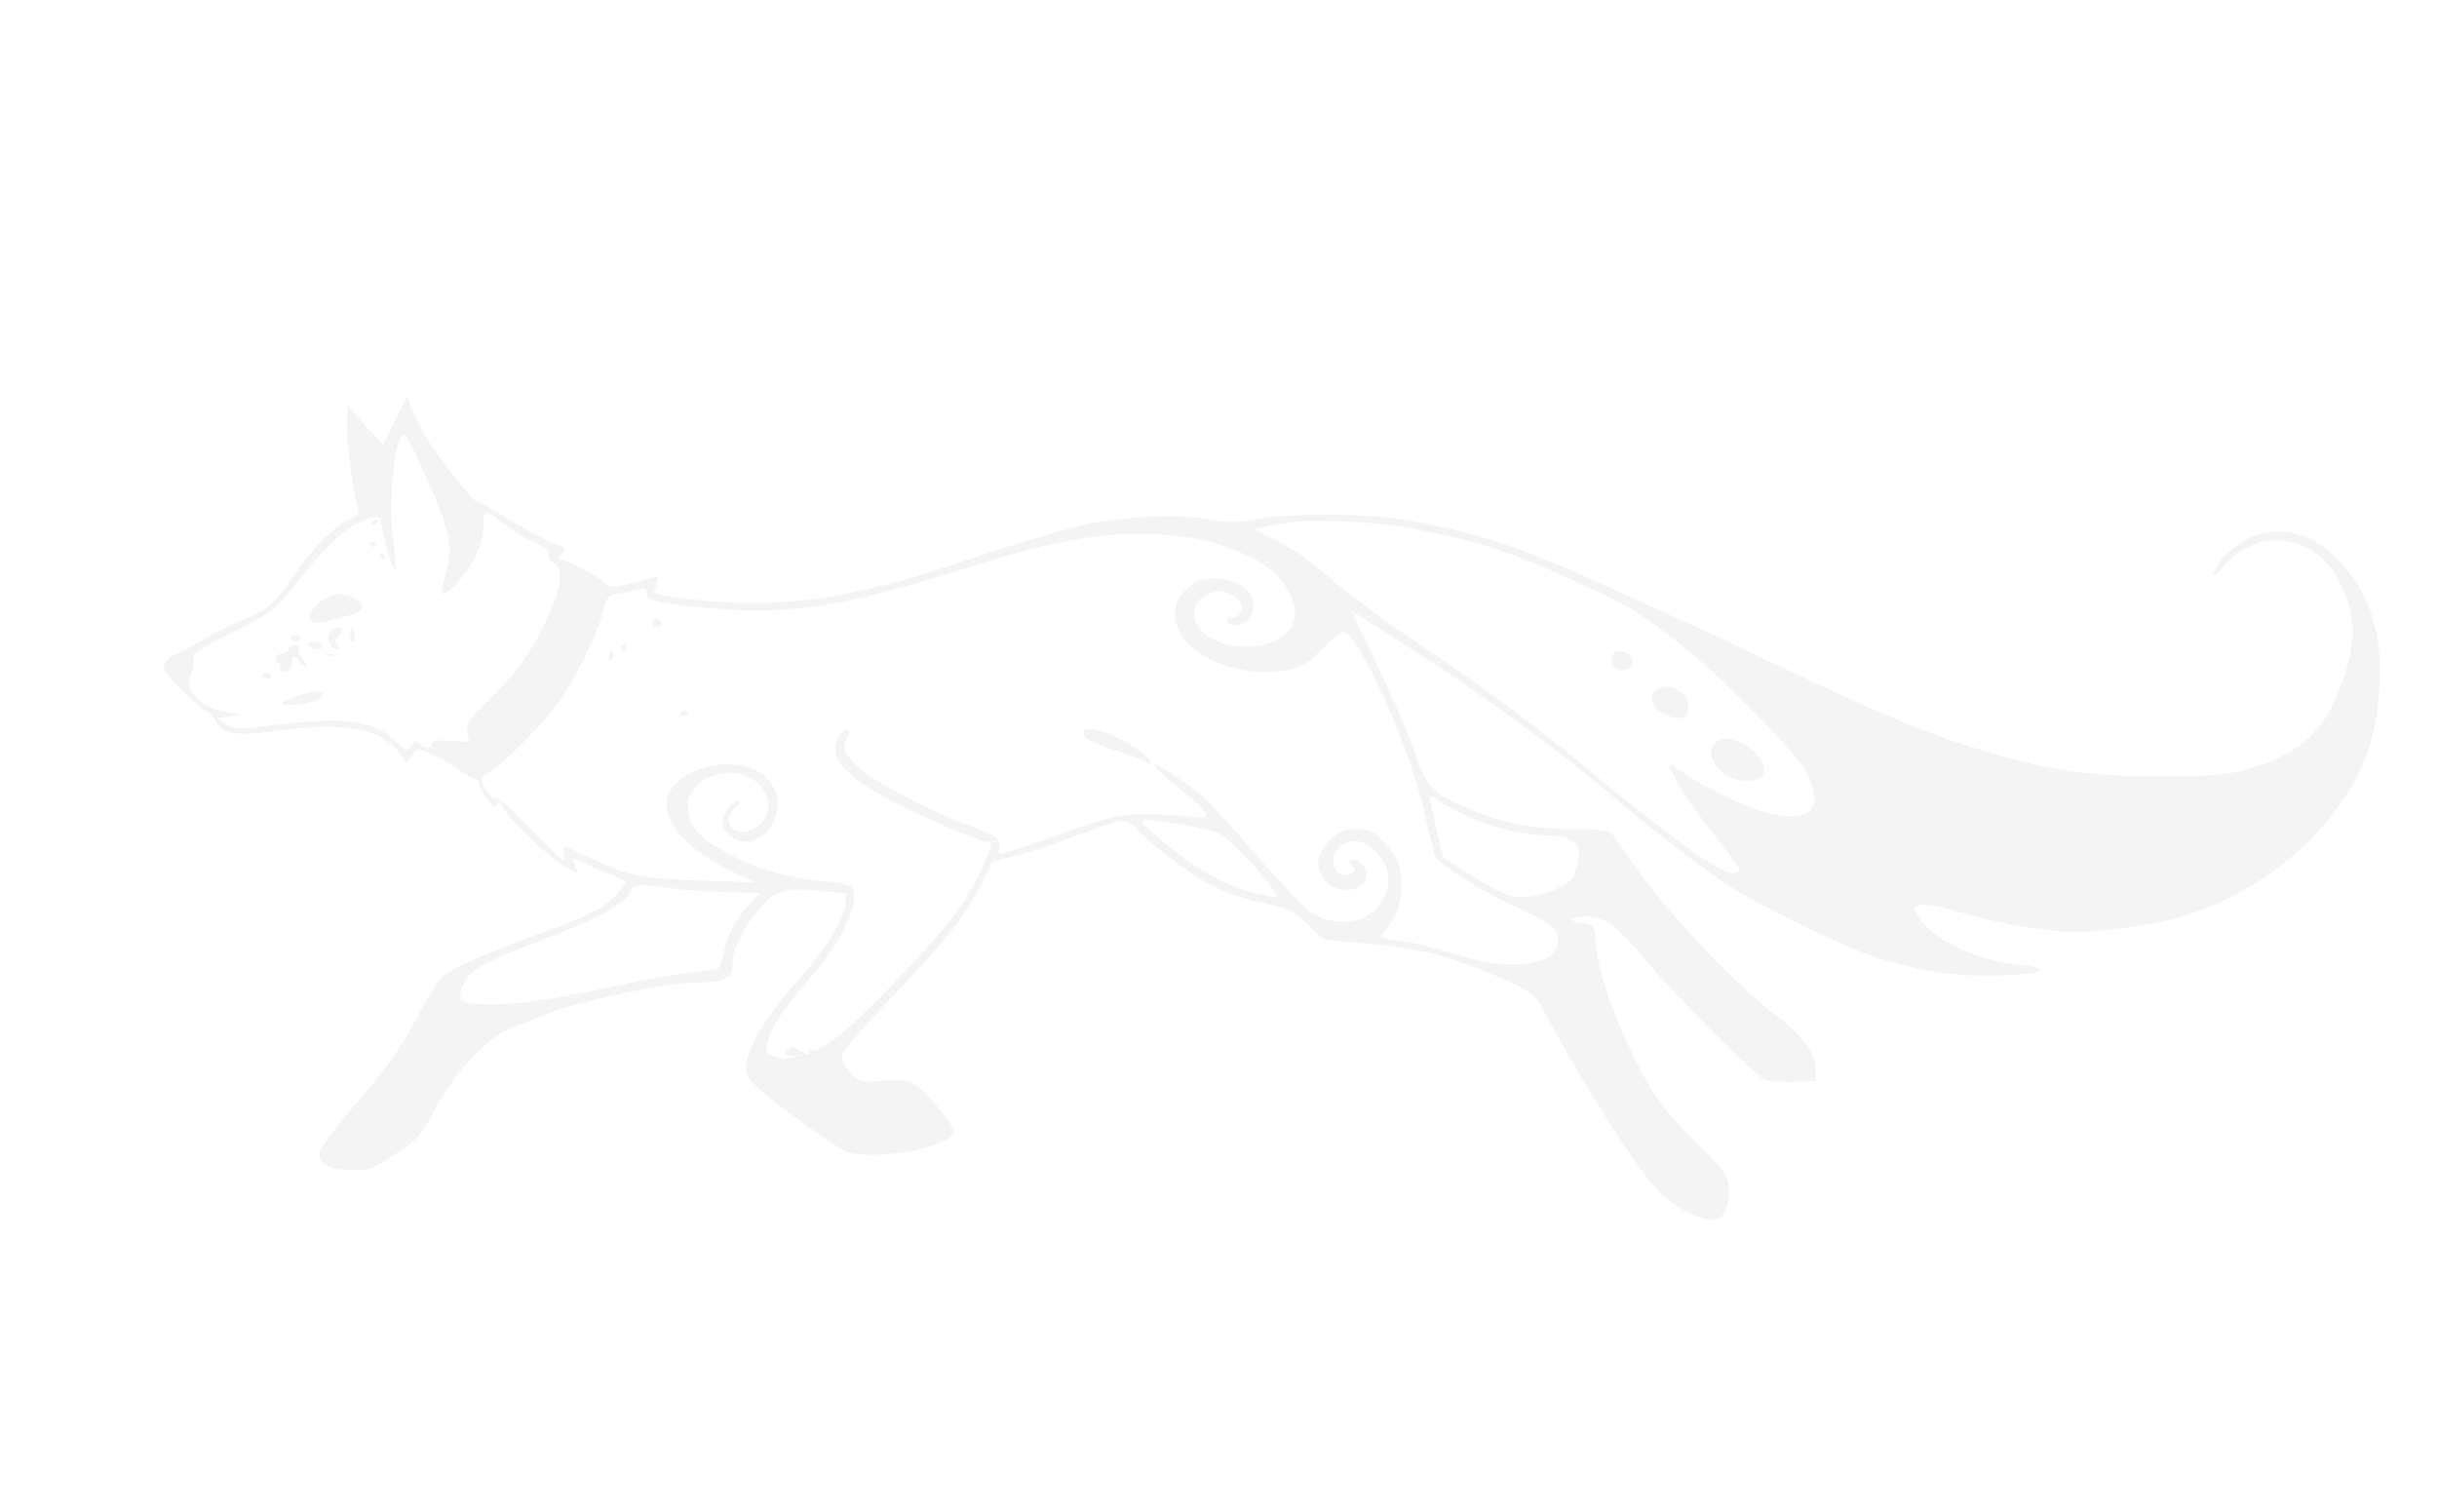
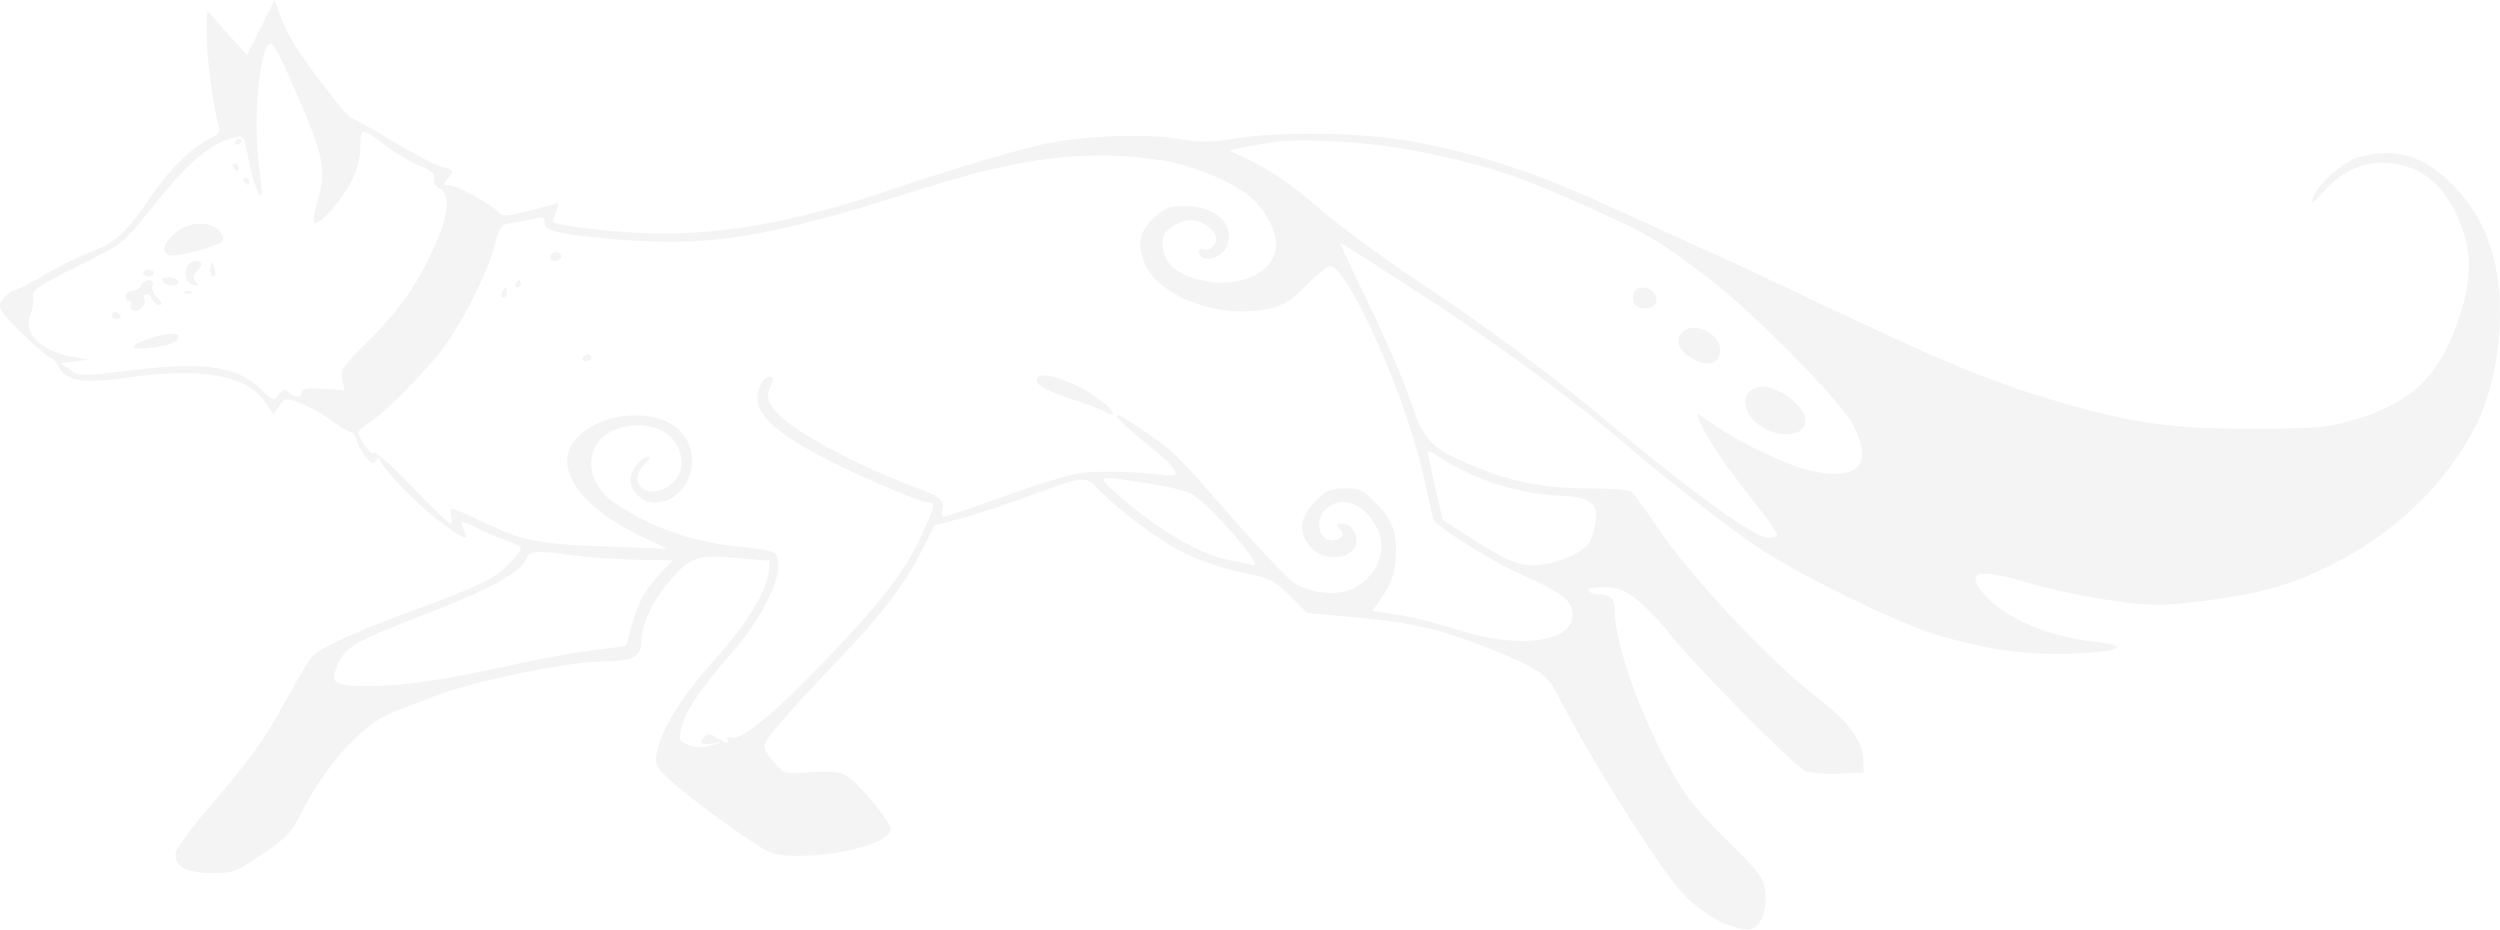
- <svg xmlns="http://www.w3.org/2000/svg" version="1.0" width="779pt" height="483pt" viewBox="0 0 779 483" preserveAspectRatio="xMidYMid meet">
+ <svg xmlns="http://www.w3.org/2000/svg" version="1.0" preserveAspectRatio="xMidYMid meet" viewBox="52.4 126.6 708.42 263.4">
  <g transform="translate(0,483) scale(0.1,-0.1)" fill="#f4f4f4" stroke="none">
    <path d="M1263 3486 l-39 -78 -57 63 -57 64 0 -76 c0 -64 19 -202 35 -259 3 -10 -6 -20 -24 -28 -49 -21 -120 -91 -171 -167 -66 -98 -98 -128 -166 -154 -33 -12 -94 -42 -136 -67 -42 -24 -81 -44 -86 -44 -5 0 -17 -9 -26 -19 -13 -14 -15 -24 -8 -38 13 -23 128 -133 140 -133 5 0 15 -11 22 -25 23 -43 66 -49 203 -30 205 29 332 5 384 -73 l22 -33 16 24 c15 24 17 24 57 10 23 -8 63 -30 89 -49 26 -19 51 -34 57 -34 5 0 13 -10 16 -22 3 -13 15 -34 26 -48 17 -21 21 -23 30 -10 6 9 10 10 10 3 0 -19 110 -133 174 -180 64 -47 82 -54 66 -24 -16 32 -12 33 38 8 26 -14 64 -30 85 -36 20 -7 37 -17 37 -22 0 -5 -17 -26 -38 -47 -40 -40 -85 -61 -292 -137 -149 -55 -240 -98 -262 -122 -9 -10 -42 -65 -73 -122 -61 -113 -101 -168 -225 -312 -44 -52 -83 -105 -87 -118 -10 -39 26 -61 102 -61 60 0 68 3 141 53 67 44 83 61 109 112 72 143 177 258 265 292 30 12 84 32 120 46 115 43 377 97 476 97 79 0 104 13 105 52 0 49 29 113 74 168 62 75 82 83 195 73 l95 -8 -3 -35 c-4 -47 -66 -149 -146 -237 -101 -113 -158 -204 -171 -273 -6 -32 -2 -39 37 -76 43 -41 188 -148 261 -193 32 -19 51 -23 116 -22 117 2 242 38 249 73 4 19 -93 137 -129 156 -16 9 -47 11 -98 8 -72 -6 -74 -5 -102 25 -16 17 -29 39 -29 49 0 18 58 85 220 255 118 124 182 209 227 301 l36 70 71 18 c39 10 123 37 186 61 166 61 170 62 205 24 56 -60 175 -148 248 -184 41 -20 110 -43 160 -53 81 -17 91 -22 136 -66 l49 -49 144 -13 c150 -14 237 -34 363 -84 139 -55 173 -76 196 -123 89 -173 254 -440 342 -552 56 -71 146 -125 208 -125 29 0 52 55 45 108 -5 40 -16 54 -109 146 -81 79 -115 121 -154 191 -90 159 -163 363 -163 456 0 38 -12 49 -50 49 -10 0 -22 5 -25 10 -4 6 13 10 43 10 41 0 56 -6 94 -35 25 -20 68 -64 94 -98 71 -90 351 -373 383 -387 15 -6 59 -10 97 -8 l69 3 -1 38 c-2 51 -45 110 -125 170 -133 100 -371 353 -463 493 -33 49 -64 92 -70 96 -6 4 -59 8 -118 8 -125 0 -221 18 -323 61 -126 52 -145 71 -183 184 -18 54 -71 177 -117 273 -47 96 -84 176 -83 177 2 2 107 -66 235 -149 217 -141 451 -314 603 -446 91 -78 272 -219 350 -270 107 -72 382 -207 487 -240 147 -46 266 -63 399 -58 135 5 170 22 67 33 -142 15 -271 73 -326 147 -41 56 -1 61 143 18 110 -32 278 -60 361 -60 68 0 236 24 314 45 183 49 370 169 486 313 111 137 156 256 166 432 9 180 -40 316 -150 417 -77 70 -156 89 -251 61 -45 -14 -119 -81 -129 -117 -4 -18 2 -14 30 18 60 71 140 98 223 77 69 -18 115 -59 152 -134 44 -88 49 -172 18 -274 -57 -187 -137 -266 -320 -318 -64 -18 -103 -20 -270 -21 -224 0 -330 14 -512 65 -231 65 -351 115 -818 338 -69 33 -183 86 -255 118 -71 32 -170 77 -220 100 -226 104 -377 155 -575 192 -138 27 -379 31 -508 9 -69 -11 -96 -11 -157 -1 -104 18 -297 8 -405 -19 -117 -30 -258 -73 -430 -131 -275 -91 -484 -126 -695 -116 -114 6 -245 23 -245 32 0 1 5 15 10 29 9 24 8 26 -7 20 -10 -3 -47 -13 -82 -21 -54 -13 -65 -13 -75 -1 -16 20 -120 77 -141 77 -17 0 -17 1 -1 19 18 20 15 25 -24 34 -14 4 -74 36 -135 72 -60 36 -112 65 -116 65 -10 0 -134 161 -164 213 -15 27 -34 65 -40 85 l-13 36 -39 -78z m66 -108 c111 -244 123 -290 96 -379 -10 -32 -15 -62 -11 -66 11 -11 72 55 102 110 20 37 28 67 29 104 0 58 2 58 80 -2 24 -17 63 -41 89 -51 34 -14 44 -23 40 -36 -3 -10 3 -21 16 -28 30 -16 26 -72 -13 -160 -48 -109 -100 -184 -190 -273 -73 -72 -79 -81 -73 -109 l6 -30 -60 4 c-45 3 -60 1 -60 -9 0 -17 -22 -17 -39 0 -10 10 -15 8 -27 -7 -14 -19 -15 -19 -47 12 -71 69 -159 82 -370 57 -142 -18 -147 -18 -174 1 l-28 19 40 5 40 5 -45 8 c-88 15 -141 66 -121 116 7 14 10 38 9 51 -3 23 9 31 127 90 128 64 130 66 197 150 115 145 175 197 248 215 24 6 26 3 38 -61 12 -63 29 -110 37 -102 2 2 -1 37 -7 78 -18 135 2 350 34 350 5 0 22 -28 37 -62z m3213 -243 c189 -37 286 -69 478 -156 180 -81 207 -97 351 -208 121 -93 360 -335 398 -401 68 -121 25 -172 -119 -139 -60 14 -201 81 -261 124 -27 19 -51 35 -54 35 -9 0 36 -83 74 -135 19 -27 62 -83 93 -123 32 -40 58 -78 58 -83 0 -5 -11 -9 -24 -9 -39 0 -205 119 -446 320 -176 147 -346 273 -555 412 -104 70 -230 163 -280 207 -58 52 -118 94 -169 120 l-79 39 54 11 c95 18 112 19 236 15 73 -3 173 -14 245 -29z m-722 -26 c81 -13 193 -59 243 -100 44 -36 77 -96 77 -138 0 -70 -86 -119 -184 -106 -96 12 -144 55 -137 122 2 24 45 53 78 53 34 0 73 -28 73 -53 0 -19 -20 -36 -36 -30 -16 6 -19 -13 -3 -22 20 -13 60 5 70 32 23 62 -31 113 -120 113 -42 0 -56 -5 -84 -30 -45 -39 -53 -79 -28 -135 42 -95 218 -157 353 -125 43 11 63 23 105 67 29 29 59 53 67 53 48 0 215 -373 262 -588 15 -64 28 -122 29 -128 6 -20 160 -118 254 -160 116 -52 141 -72 141 -113 0 -78 -153 -97 -328 -41 -52 17 -127 36 -167 42 l-72 11 30 43 c20 29 31 59 35 93 7 79 -4 117 -52 166 -39 41 -47 45 -90 45 -41 0 -53 -5 -81 -33 -44 -44 -52 -78 -28 -119 43 -75 174 -44 133 32 -6 11 -20 20 -32 20 -17 0 -19 -3 -10 -12 16 -16 15 -25 -4 -32 -46 -18 -72 46 -34 84 43 43 108 20 146 -52 31 -60 2 -136 -66 -171 -43 -22 -119 -16 -167 14 -18 11 -94 91 -170 177 -166 191 -175 199 -249 249 -79 53 -84 56 -84 45 0 -4 38 -39 85 -77 82 -65 100 -93 59 -88 -92 12 -217 14 -264 4 -30 -6 -124 -36 -208 -66 -83 -30 -157 -55 -163 -55 -6 0 -8 8 -5 18 9 28 -5 39 -84 68 -107 38 -277 124 -343 173 -60 44 -79 80 -59 112 7 10 8 20 3 24 -16 10 -41 -26 -41 -58 0 -54 65 -109 215 -184 99 -50 250 -113 270 -113 21 0 19 -8 -19 -91 -47 -104 -112 -188 -277 -360 -145 -151 -237 -226 -265 -215 -9 3 -12 1 -9 -4 9 -15 -8 -12 -31 4 -13 10 -23 11 -31 4 -21 -17 -15 -25 15 -22 l27 4 -28 -9 c-18 -6 -39 -6 -59 1 -28 10 -30 14 -24 46 7 43 54 114 142 214 102 115 161 254 122 285 -7 6 -48 13 -91 17 -134 12 -252 52 -360 124 -90 60 -90 171 -1 208 73 30 155 7 180 -51 18 -43 10 -79 -23 -105 -63 -49 -128 7 -71 60 12 11 16 20 10 20 -21 0 -52 -39 -52 -65 0 -33 33 -65 68 -65 96 0 144 127 75 201 -67 72 -236 57 -302 -27 -59 -75 16 -185 182 -266 l82 -39 -160 6 c-207 7 -246 15 -361 69 -95 45 -96 46 -92 21 3 -14 2 -25 -2 -25 -4 0 -54 48 -111 107 -59 62 -104 102 -107 94 -4 -12 -42 40 -42 58 0 5 14 18 32 29 48 30 165 150 214 218 56 78 117 202 139 280 17 61 18 62 59 68 22 4 51 9 63 12 16 4 21 1 20 -12 -2 -22 31 -32 158 -44 293 -30 462 -5 905 137 293 93 479 115 690 82z m875 -890 c80 -36 169 -57 254 -60 82 -3 106 -23 96 -77 -4 -20 -11 -45 -16 -54 -15 -27 -85 -59 -143 -65 -56 -5 -89 9 -212 88 l-62 40 -21 92 c-12 51 -21 96 -21 100 0 5 13 -1 30 -13 16 -12 59 -34 95 -51z m-922 -24 c53 -8 109 -21 125 -29 51 -27 213 -213 176 -203 -10 3 -37 8 -59 12 -87 15 -208 85 -330 193 -55 49 -55 49 88 27z m-1623 -205 c36 -5 113 -10 173 -12 l107 -2 -33 -35 c-47 -51 -65 -83 -82 -147 -8 -31 -16 -58 -17 -60 -2 -1 -46 -7 -98 -13 -52 -7 -146 -24 -210 -38 -208 -46 -314 -62 -413 -63 -108 0 -119 6 -97 59 20 50 50 68 240 141 189 72 283 123 295 160 7 23 32 25 135 10z" />
    <path d="M1190 3159 c0 -5 5 -7 10 -4 6 3 10 8 10 11 0 2 -4 4 -10 4 -5 0 -10 -5 -10 -11z" />
    <path d="M1185 3090 c3 -5 8 -10 11 -10 2 0 4 5 4 10 0 6 -5 10 -11 10 -5 0 -7 -4 -4 -10z" />
    <path d="M1215 3050 c3 -5 8 -10 11 -10 2 0 4 5 4 10 0 6 -5 10 -11 10 -5 0 -7 -4 -4 -10z" />
    <path d="M1021 2904 c-37 -31 -42 -64 -8 -64 32 0 128 27 140 39 7 7 5 17 -8 31 -27 29 -85 27 -124 -6z" />
    <path d="M1061 2817 c-19 -19 -13 -54 10 -60 17 -4 18 -3 8 9 -9 11 -8 18 5 33 14 15 15 19 3 24 -8 3 -20 0 -26 -6z" />
    <path d="M1120 2800 c0 -11 4 -20 9 -20 5 0 7 9 4 20 -3 11 -7 20 -9 20 -2 0 -4 -9 -4 -20z" />
    <path d="M930 2790 c0 -5 7 -10 15 -10 8 0 15 5 15 10 0 6 -7 10 -15 10 -8 0 -15 -4 -15 -10z" />
    <path d="M986 2767 c6 -15 44 -17 44 -2 0 6 -11 12 -25 13 -16 1 -23 -3 -19 -11z" />
    <path d="M924 2755 c-4 -8 -15 -15 -25 -15 -10 0 -19 -7 -19 -15 0 -8 5 -15 11 -15 5 0 8 -4 4 -9 -3 -5 -1 -13 5 -16 15 -9 40 14 33 31 -3 8 0 14 6 14 7 0 14 -7 17 -15 4 -8 12 -15 20 -15 10 0 8 6 -6 20 -11 11 -17 26 -14 35 4 10 0 15 -10 15 -9 0 -19 -7 -22 -15z" />
    <path d="M1048 2733 c7 -3 16 -2 19 1 4 3 -2 6 -13 5 -11 0 -14 -3 -6 -6z" />
    <path d="M840 2670 c0 -5 7 -10 16 -10 8 0 12 5 9 10 -3 6 -10 10 -16 10 -5 0 -9 -4 -9 -10z" />
    <path d="M943 2603 c-57 -20 -54 -32 5 -25 51 5 82 17 82 32 0 14 -38 11 -87 -7z" />
    <path d="M5154 2735 c-10 -25 4 -45 31 -45 30 0 43 24 25 45 -16 19 -49 19 -56 0z" />
    <path d="M5297 2627 c-31 -22 -18 -59 27 -81 43 -21 69 -14 74 21 7 45 -65 87 -101 60z" />
    <path d="M5488 2459 c-29 -16 -23 -63 12 -93 57 -47 140 -43 140 7 0 27 -43 71 -83 86 -35 13 -47 13 -69 0z" />
    <path d="M2087 2844 c-11 -11 3 -24 18 -18 8 4 12 10 9 15 -6 11 -18 12 -27 3z" />
    <path d="M1985 2760 c-3 -5 -1 -10 4 -10 6 0 11 5 11 10 0 6 -2 10 -4 10 -3 0 -8 -4 -11 -10z" />
    <path d="M1946 2735 c-3 -8 -1 -15 4 -15 6 0 10 7 10 15 0 8 -2 15 -4 15 -2 0 -6 -7 -10 -15z" />
    <path d="M2175 2550 c-3 -5 1 -10 9 -10 9 0 16 5 16 10 0 6 -4 10 -9 10 -6 0 -13 -4 -16 -10z" />
    <path d="M3462 2483 c2 -12 32 -27 96 -49 51 -17 95 -34 99 -37 3 -4 11 -7 16 -7 24 0 -43 55 -98 81 -70 34 -118 39 -113 12z" />
  </g>
</svg>
